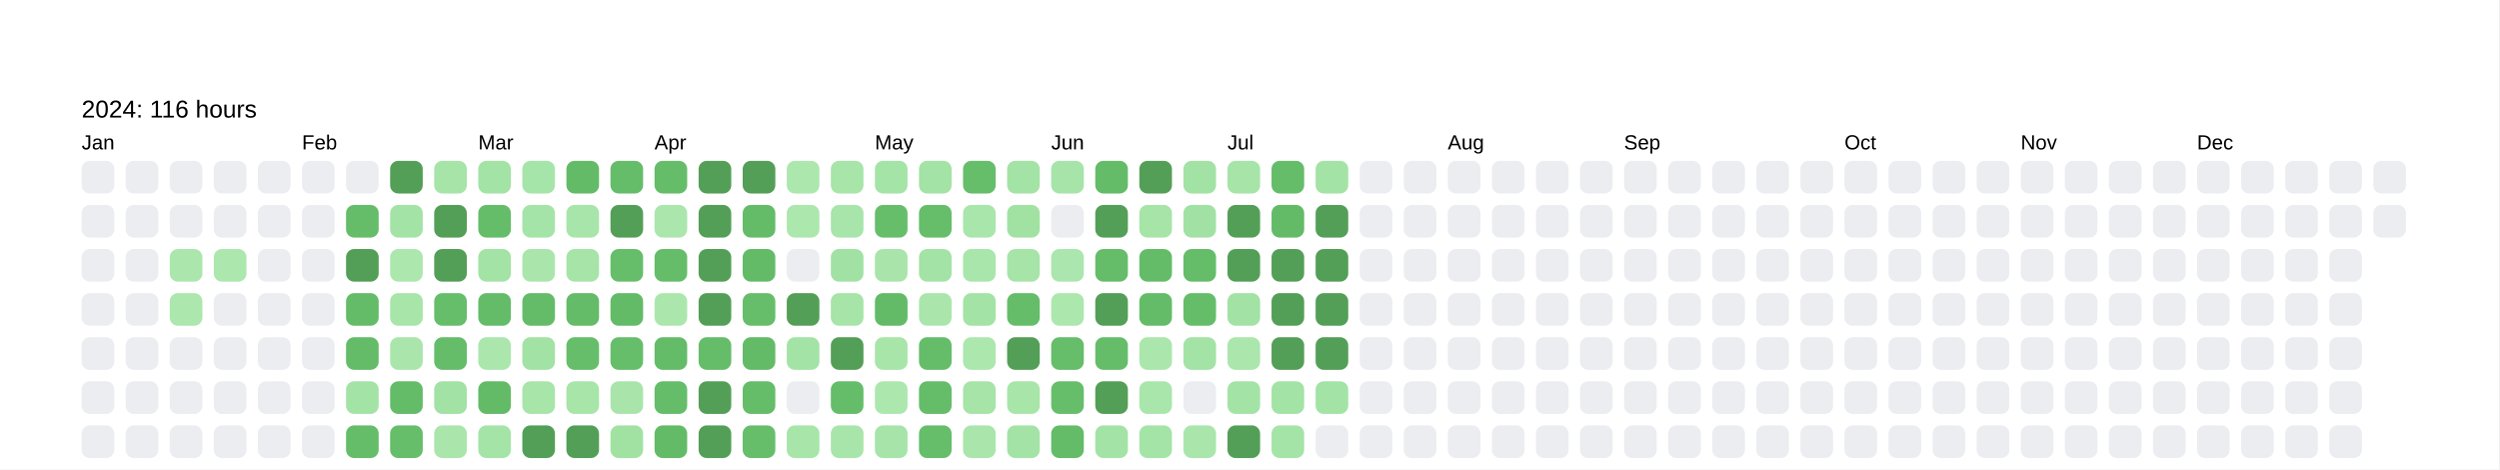
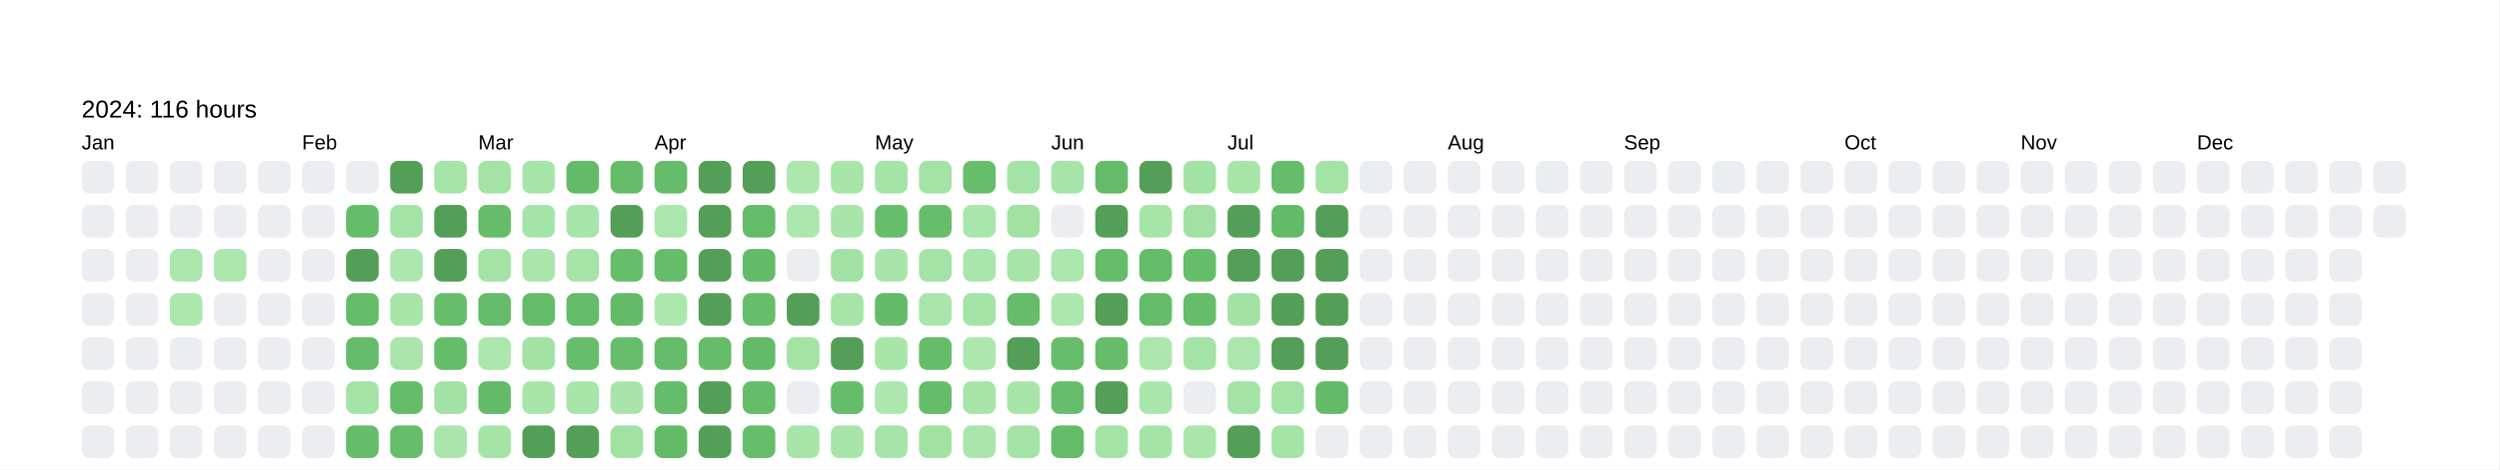
<svg xmlns="http://www.w3.org/2000/svg" baseProfile="full" height="57.5mm" version="1.1" viewBox="0,0,306.2,57.5" width="306.2mm">
  <defs />
  <rect fill="#FFFFFF" height="57.5" width="306.2" x="0" y="0" />
  <text fill="#000000" style="font-size:6px; font-family:Arial; font-weight:bold;" x="10" y="10" />
  <text fill="#000000" style="font-size:3px; font-family:Arial;" x="10" y="14.4">2024: 116 hours</text>
  <text fill="#000000" style="font-size:2.5px; font-family:Arial" x="10" y="18.3">Jan</text>
  <rect fill="#EBEDF0" height="4" rx="1" ry="1" width="4" x="10" y="19.7" />
  <rect fill="#EBEDF0" height="4" rx="1" ry="1" width="4" x="10" y="25.1" />
  <rect fill="#EBEDF0" height="4" rx="1" ry="1" width="4" x="10" y="30.5" />
  <rect fill="#EBEDF0" height="4" rx="1" ry="1" width="4" x="10" y="35.9" />
  <rect fill="#EBEDF0" height="4" rx="1" ry="1" width="4" x="10" y="41.3" />
  <rect fill="#EBEDF0" height="4" rx="1" ry="1" width="4" x="10" y="46.7" />
  <rect fill="#EBEDF0" height="4" rx="1" ry="1" width="4" x="10" y="52.1" />
  <rect fill="#EBEDF0" height="4" rx="1" ry="1" width="4" x="15.4" y="19.7" />
  <rect fill="#EBEDF0" height="4" rx="1" ry="1" width="4" x="15.4" y="25.1" />
  <rect fill="#EBEDF0" height="4" rx="1" ry="1" width="4" x="15.4" y="30.5" />
  <rect fill="#EBEDF0" height="4" rx="1" ry="1" width="4" x="15.4" y="35.9" />
  <rect fill="#EBEDF0" height="4" rx="1" ry="1" width="4" x="15.4" y="41.3" />
  <rect fill="#EBEDF0" height="4" rx="1" ry="1" width="4" x="15.4" y="46.7" />
  <rect fill="#EBEDF0" height="4" rx="1" ry="1" width="4" x="15.4" y="52.1" />
  <rect fill="#EBEDF0" height="4" rx="1" ry="1" width="4" x="20.8" y="19.7" />
  <rect fill="#EBEDF0" height="4" rx="1" ry="1" width="4" x="20.8" y="25.1" />
  <rect fill="#abe7ad" height="4" rx="1" ry="1" width="4" x="20.8" y="30.5" />
  <rect fill="#ace7ae" height="4" rx="1" ry="1" width="4" x="20.8" y="35.9" />
  <rect fill="#EBEDF0" height="4" rx="1" ry="1" width="4" x="20.8" y="41.3" />
  <rect fill="#EBEDF0" height="4" rx="1" ry="1" width="4" x="20.8" y="46.7" />
  <rect fill="#EBEDF0" height="4" rx="1" ry="1" width="4" x="20.8" y="52.1" />
  <rect fill="#EBEDF0" height="4" rx="1" ry="1" width="4" x="26.2" y="19.7" />
  <rect fill="#EBEDF0" height="4" rx="1" ry="1" width="4" x="26.2" y="25.1" />
  <rect fill="#ace7ae" height="4" rx="1" ry="1" width="4" x="26.2" y="30.5" />
  <rect fill="#EBEDF0" height="4" rx="1" ry="1" width="4" x="26.2" y="35.9" />
  <rect fill="#EBEDF0" height="4" rx="1" ry="1" width="4" x="26.2" y="41.3" />
  <rect fill="#EBEDF0" height="4" rx="1" ry="1" width="4" x="26.2" y="46.7" />
  <rect fill="#EBEDF0" height="4" rx="1" ry="1" width="4" x="26.2" y="52.1" />
  <rect fill="#EBEDF0" height="4" rx="1" ry="1" width="4" x="31.6" y="19.7" />
  <rect fill="#EBEDF0" height="4" rx="1" ry="1" width="4" x="31.6" y="25.1" />
  <rect fill="#EBEDF0" height="4" rx="1" ry="1" width="4" x="31.6" y="30.5" />
  <rect fill="#EBEDF0" height="4" rx="1" ry="1" width="4" x="31.6" y="35.9" />
  <rect fill="#EBEDF0" height="4" rx="1" ry="1" width="4" x="31.6" y="41.3" />
  <rect fill="#EBEDF0" height="4" rx="1" ry="1" width="4" x="31.6" y="46.7" />
  <rect fill="#EBEDF0" height="4" rx="1" ry="1" width="4" x="31.6" y="52.1" />
  <text fill="#000000" style="font-size:2.5px; font-family:Arial" x="37.0" y="18.3">Feb</text>
  <rect fill="#EBEDF0" height="4" rx="1" ry="1" width="4" x="37.0" y="19.7" />
  <rect fill="#EBEDF0" height="4" rx="1" ry="1" width="4" x="37.0" y="25.1" />
  <rect fill="#EBEDF0" height="4" rx="1" ry="1" width="4" x="37.0" y="30.5" />
  <rect fill="#EBEDF0" height="4" rx="1" ry="1" width="4" x="37.0" y="35.9" />
  <rect fill="#EBEDF0" height="4" rx="1" ry="1" width="4" x="37.0" y="41.3" />
  <rect fill="#EBEDF0" height="4" rx="1" ry="1" width="4" x="37.0" y="46.7" />
  <rect fill="#EBEDF0" height="4" rx="1" ry="1" width="4" x="37.0" y="52.1" />
  <rect fill="#EBEDF0" height="4" rx="1" ry="1" width="4" x="42.4" y="19.7" />
  <rect fill="#65bc69" height="4" rx="1" ry="1" width="4" x="42.4" y="25.1" />
  <rect fill="#549F57" height="4" rx="1" ry="1" width="4" x="42.4" y="30.5" />
  <rect fill="#64bc68" height="4" rx="1" ry="1" width="4" x="42.4" y="35.9" />
  <rect fill="#64bc69" height="4" rx="1" ry="1" width="4" x="42.4" y="41.3" />
  <rect fill="#a4e3a6" height="4" rx="1" ry="1" width="4" x="42.4" y="46.7" />
  <rect fill="#65bd6a" height="4" rx="1" ry="1" width="4" x="42.4" y="52.1" />
  <rect fill="#549F57" height="4" rx="1" ry="1" width="4" x="47.8" y="19.7" />
  <rect fill="#a4e3a6" height="4" rx="1" ry="1" width="4" x="47.8" y="25.1" />
  <rect fill="#ace7ae" height="4" rx="1" ry="1" width="4" x="47.8" y="30.5" />
  <rect fill="#a7e5a9" height="4" rx="1" ry="1" width="4" x="47.8" y="35.9" />
  <rect fill="#aae6ac" height="4" rx="1" ry="1" width="4" x="47.8" y="41.3" />
  <rect fill="#64bc69" height="4" rx="1" ry="1" width="4" x="47.8" y="46.7" />
  <rect fill="#66bd6a" height="4" rx="1" ry="1" width="4" x="47.8" y="52.1" />
  <rect fill="#a6e4a8" height="4" rx="1" ry="1" width="4" x="53.2" y="19.7" />
  <rect fill="#549F57" height="4" rx="1" ry="1" width="4" x="53.2" y="25.1" />
  <rect fill="#549F57" height="4" rx="1" ry="1" width="4" x="53.2" y="30.5" />
  <rect fill="#66be6b" height="4" rx="1" ry="1" width="4" x="53.2" y="35.9" />
  <rect fill="#65bd6a" height="4" rx="1" ry="1" width="4" x="53.2" y="41.3" />
  <rect fill="#a2e2a4" height="4" rx="1" ry="1" width="4" x="53.2" y="46.7" />
  <rect fill="#aae6ac" height="4" rx="1" ry="1" width="4" x="53.2" y="52.1" />
  <text fill="#000000" style="font-size:2.5px; font-family:Arial" x="58.6" y="18.3">Mar</text>
  <rect fill="#a3e3a5" height="4" rx="1" ry="1" width="4" x="58.6" y="19.7" />
  <rect fill="#65bd6a" height="4" rx="1" ry="1" width="4" x="58.6" y="25.1" />
  <rect fill="#a3e3a5" height="4" rx="1" ry="1" width="4" x="58.6" y="30.5" />
  <rect fill="#64bc69" height="4" rx="1" ry="1" width="4" x="58.6" y="35.9" />
  <rect fill="#abe7ad" height="4" rx="1" ry="1" width="4" x="58.6" y="41.3" />
  <rect fill="#63bb68" height="4" rx="1" ry="1" width="4" x="58.6" y="46.7" />
  <rect fill="#a5e4a7" height="4" rx="1" ry="1" width="4" x="58.6" y="52.1" />
  <rect fill="#a6e5a9" height="4" rx="1" ry="1" width="4" x="64" y="19.7" />
  <rect fill="#a5e4a8" height="4" rx="1" ry="1" width="4" x="64" y="25.1" />
  <rect fill="#aae6ac" height="4" rx="1" ry="1" width="4" x="64" y="30.5" />
  <rect fill="#64bc68" height="4" rx="1" ry="1" width="4" x="64" y="35.9" />
  <rect fill="#a2e2a4" height="4" rx="1" ry="1" width="4" x="64" y="41.3" />
  <rect fill="#a7e5a9" height="4" rx="1" ry="1" width="4" x="64" y="46.7" />
  <rect fill="#549F57" height="4" rx="1" ry="1" width="4" x="64" y="52.1" />
  <rect fill="#63bb68" height="4" rx="1" ry="1" width="4" x="69.4" y="19.7" />
  <rect fill="#a8e5aa" height="4" rx="1" ry="1" width="4" x="69.4" y="25.1" />
  <rect fill="#a6e4a8" height="4" rx="1" ry="1" width="4" x="69.4" y="30.5" />
  <rect fill="#64bb68" height="4" rx="1" ry="1" width="4" x="69.4" y="35.9" />
  <rect fill="#66be6a" height="4" rx="1" ry="1" width="4" x="69.4" y="41.3" />
  <rect fill="#a7e5a9" height="4" rx="1" ry="1" width="4" x="69.4" y="46.7" />
  <rect fill="#549F57" height="4" rx="1" ry="1" width="4" x="69.4" y="52.1" />
  <rect fill="#65bd6a" height="4" rx="1" ry="1" width="4" x="74.8" y="19.7" />
  <rect fill="#549F57" height="4" rx="1" ry="1" width="4" x="74.8" y="25.1" />
  <rect fill="#66be6b" height="4" rx="1" ry="1" width="4" x="74.8" y="30.5" />
  <rect fill="#63bb68" height="4" rx="1" ry="1" width="4" x="74.8" y="35.9" />
  <rect fill="#66be6b" height="4" rx="1" ry="1" width="4" x="74.8" y="41.3" />
  <rect fill="#a9e5ab" height="4" rx="1" ry="1" width="4" x="74.8" y="46.7" />
  <rect fill="#a1e2a3" height="4" rx="1" ry="1" width="4" x="74.8" y="52.1" />
  <text fill="#000000" style="font-size:2.5px; font-family:Arial" x="80.2" y="18.3">Apr</text>
  <rect fill="#65bd6a" height="4" rx="1" ry="1" width="4" x="80.2" y="19.7" />
  <rect fill="#abe6ad" height="4" rx="1" ry="1" width="4" x="80.2" y="25.1" />
  <rect fill="#65bd69" height="4" rx="1" ry="1" width="4" x="80.2" y="30.5" />
  <rect fill="#abe7ad" height="4" rx="1" ry="1" width="4" x="80.2" y="35.9" />
  <rect fill="#64bc69" height="4" rx="1" ry="1" width="4" x="80.2" y="41.3" />
  <rect fill="#65bd6a" height="4" rx="1" ry="1" width="4" x="80.2" y="46.7" />
  <rect fill="#63bb68" height="4" rx="1" ry="1" width="4" x="80.2" y="52.1" />
  <rect fill="#549F57" height="4" rx="1" ry="1" width="4" x="85.6" y="19.7" />
  <rect fill="#549F57" height="4" rx="1" ry="1" width="4" x="85.6" y="25.1" />
  <rect fill="#549F57" height="4" rx="1" ry="1" width="4" x="85.6" y="30.5" />
  <rect fill="#549F57" height="4" rx="1" ry="1" width="4" x="85.6" y="35.9" />
  <rect fill="#65bc69" height="4" rx="1" ry="1" width="4" x="85.6" y="41.3" />
  <rect fill="#549F57" height="4" rx="1" ry="1" width="4" x="85.6" y="46.7" />
  <rect fill="#549F57" height="4" rx="1" ry="1" width="4" x="85.6" y="52.1" />
  <rect fill="#549F57" height="4" rx="1" ry="1" width="4" x="91" y="19.7" />
  <rect fill="#64bc69" height="4" rx="1" ry="1" width="4" x="91" y="25.1" />
  <rect fill="#63bb68" height="4" rx="1" ry="1" width="4" x="91" y="30.5" />
  <rect fill="#66be6a" height="4" rx="1" ry="1" width="4" x="91" y="35.9" />
  <rect fill="#63bb68" height="4" rx="1" ry="1" width="4" x="91" y="41.3" />
  <rect fill="#65bd6a" height="4" rx="1" ry="1" width="4" x="91" y="46.7" />
  <rect fill="#66be6b" height="4" rx="1" ry="1" width="4" x="91" y="52.1" />
  <rect fill="#ace7ae" height="4" rx="1" ry="1" width="4" x="96.4" y="19.7" />
  <rect fill="#ace7ae" height="4" rx="1" ry="1" width="4" x="96.4" y="25.1" />
  <rect fill="#EBEDF0" height="4" rx="1" ry="1" width="4" x="96.4" y="30.5" />
  <rect fill="#549F57" height="4" rx="1" ry="1" width="4" x="96.4" y="35.9" />
  <rect fill="#a4e3a6" height="4" rx="1" ry="1" width="4" x="96.4" y="41.3" />
  <rect fill="#EBEDF0" height="4" rx="1" ry="1" width="4" x="96.4" y="46.7" />
  <rect fill="#a7e5a9" height="4" rx="1" ry="1" width="4" x="96.4" y="52.1" />
  <rect fill="#a7e5a9" height="4" rx="1" ry="1" width="4" x="101.8" y="19.7" />
  <rect fill="#a7e5aa" height="4" rx="1" ry="1" width="4" x="101.8" y="25.1" />
  <rect fill="#a1e2a4" height="4" rx="1" ry="1" width="4" x="101.8" y="30.5" />
  <rect fill="#a6e4a8" height="4" rx="1" ry="1" width="4" x="101.8" y="35.9" />
  <rect fill="#549F57" height="4" rx="1" ry="1" width="4" x="101.8" y="41.3" />
  <rect fill="#65bd6a" height="4" rx="1" ry="1" width="4" x="101.8" y="46.7" />
  <rect fill="#a8e5aa" height="4" rx="1" ry="1" width="4" x="101.8" y="52.1" />
  <text fill="#000000" style="font-size:2.5px; font-family:Arial" x="107.2" y="18.3">May</text>
  <rect fill="#a5e4a7" height="4" rx="1" ry="1" width="4" x="107.2" y="19.7" />
  <rect fill="#66be6b" height="4" rx="1" ry="1" width="4" x="107.2" y="25.1" />
  <rect fill="#a9e5ab" height="4" rx="1" ry="1" width="4" x="107.2" y="30.5" />
  <rect fill="#63bb68" height="4" rx="1" ry="1" width="4" x="107.2" y="35.9" />
  <rect fill="#a7e5a9" height="4" rx="1" ry="1" width="4" x="107.2" y="41.3" />
  <rect fill="#ace7ae" height="4" rx="1" ry="1" width="4" x="107.2" y="46.7" />
  <rect fill="#a6e4a9" height="4" rx="1" ry="1" width="4" x="107.2" y="52.1" />
  <rect fill="#a3e3a5" height="4" rx="1" ry="1" width="4" x="112.6" y="19.7" />
  <rect fill="#66be6b" height="4" rx="1" ry="1" width="4" x="112.6" y="25.1" />
  <rect fill="#a3e3a6" height="4" rx="1" ry="1" width="4" x="112.6" y="30.5" />
  <rect fill="#aae6ac" height="4" rx="1" ry="1" width="4" x="112.6" y="35.9" />
  <rect fill="#65bd6a" height="4" rx="1" ry="1" width="4" x="112.6" y="41.3" />
  <rect fill="#65bd6a" height="4" rx="1" ry="1" width="4" x="112.6" y="46.7" />
-   <rect fill="#66be6b" height="4" rx="1" ry="1" width="4" x="112.6" y="52.1" />
+   <rect fill="#a1e2a3" height="4" rx="1" ry="1" width="4" x="112.6" y="52.1" />
  <rect fill="#66be6b" height="4" rx="1" ry="1" width="4" x="118" y="19.7" />
  <rect fill="#a9e6ab" height="4" rx="1" ry="1" width="4" x="118" y="25.1" />
  <rect fill="#a9e6ab" height="4" rx="1" ry="1" width="4" x="118" y="30.5" />
  <rect fill="#a3e3a5" height="4" rx="1" ry="1" width="4" x="118" y="35.9" />
  <rect fill="#ace7ae" height="4" rx="1" ry="1" width="4" x="118" y="41.3" />
  <rect fill="#a6e4a8" height="4" rx="1" ry="1" width="4" x="118" y="46.7" />
  <rect fill="#aae6ac" height="4" rx="1" ry="1" width="4" x="118" y="52.1" />
  <rect fill="#a4e3a6" height="4" rx="1" ry="1" width="4" x="123.4" y="19.7" />
  <rect fill="#a1e2a3" height="4" rx="1" ry="1" width="4" x="123.4" y="25.1" />
  <rect fill="#a6e4a8" height="4" rx="1" ry="1" width="4" x="123.4" y="30.5" />
  <rect fill="#65bd6a" height="4" rx="1" ry="1" width="4" x="123.4" y="35.9" />
  <rect fill="#549F57" height="4" rx="1" ry="1" width="4" x="123.4" y="41.3" />
  <rect fill="#a7e5a9" height="4" rx="1" ry="1" width="4" x="123.4" y="46.7" />
  <rect fill="#a4e3a6" height="4" rx="1" ry="1" width="4" x="123.4" y="52.1" />
  <text fill="#000000" style="font-size:2.5px; font-family:Arial" x="128.8" y="18.3">Jun</text>
  <rect fill="#a6e4a9" height="4" rx="1" ry="1" width="4" x="128.8" y="19.7" />
  <rect fill="#EBEDF0" height="4" rx="1" ry="1" width="4" x="128.8" y="25.1" />
  <rect fill="#aae6ad" height="4" rx="1" ry="1" width="4" x="128.8" y="30.5" />
  <rect fill="#ace7ae" height="4" rx="1" ry="1" width="4" x="128.8" y="35.9" />
  <rect fill="#66bd6a" height="4" rx="1" ry="1" width="4" x="128.8" y="41.3" />
  <rect fill="#66be6b" height="4" rx="1" ry="1" width="4" x="128.8" y="46.7" />
  <rect fill="#64bc69" height="4" rx="1" ry="1" width="4" x="128.8" y="52.1" />
  <rect fill="#64bc69" height="4" rx="1" ry="1" width="4" x="134.2" y="19.7" />
  <rect fill="#549F57" height="4" rx="1" ry="1" width="4" x="134.2" y="25.1" />
  <rect fill="#65bd6a" height="4" rx="1" ry="1" width="4" x="134.2" y="30.5" />
  <rect fill="#549F57" height="4" rx="1" ry="1" width="4" x="134.2" y="35.9" />
  <rect fill="#65bd6a" height="4" rx="1" ry="1" width="4" x="134.2" y="41.3" />
  <rect fill="#549F57" height="4" rx="1" ry="1" width="4" x="134.2" y="46.7" />
  <rect fill="#a4e3a6" height="4" rx="1" ry="1" width="4" x="134.2" y="52.1" />
  <rect fill="#549F57" height="4" rx="1" ry="1" width="4" x="139.6" y="19.7" />
  <rect fill="#a6e4a8" height="4" rx="1" ry="1" width="4" x="139.6" y="25.1" />
  <rect fill="#64bc69" height="4" rx="1" ry="1" width="4" x="139.6" y="30.5" />
  <rect fill="#64bc69" height="4" rx="1" ry="1" width="4" x="139.6" y="35.9" />
  <rect fill="#abe7ad" height="4" rx="1" ry="1" width="4" x="139.6" y="41.3" />
  <rect fill="#a9e6ac" height="4" rx="1" ry="1" width="4" x="139.6" y="46.7" />
  <rect fill="#a5e4a7" height="4" rx="1" ry="1" width="4" x="139.6" y="52.1" />
  <rect fill="#a2e3a5" height="4" rx="1" ry="1" width="4" x="145" y="19.7" />
  <rect fill="#a1e2a4" height="4" rx="1" ry="1" width="4" x="145" y="25.1" />
  <rect fill="#65bd6a" height="4" rx="1" ry="1" width="4" x="145" y="30.5" />
  <rect fill="#65bd6a" height="4" rx="1" ry="1" width="4" x="145" y="35.9" />
  <rect fill="#a3e3a5" height="4" rx="1" ry="1" width="4" x="145" y="41.3" />
  <rect fill="#EBEDF0" height="4" rx="1" ry="1" width="4" x="145" y="46.7" />
  <rect fill="#aae6ac" height="4" rx="1" ry="1" width="4" x="145" y="52.1" />
  <text fill="#000000" style="font-size:2.5px; font-family:Arial" x="150.4" y="18.3">Jul</text>
  <rect fill="#a6e4a8" height="4" rx="1" ry="1" width="4" x="150.4" y="19.7" />
  <rect fill="#549F57" height="4" rx="1" ry="1" width="4" x="150.4" y="25.1" />
  <rect fill="#549F57" height="4" rx="1" ry="1" width="4" x="150.4" y="30.5" />
  <rect fill="#a2e2a4" height="4" rx="1" ry="1" width="4" x="150.4" y="35.9" />
  <rect fill="#abe6ad" height="4" rx="1" ry="1" width="4" x="150.4" y="41.3" />
  <rect fill="#a4e3a6" height="4" rx="1" ry="1" width="4" x="150.4" y="46.7" />
  <rect fill="#549F57" height="4" rx="1" ry="1" width="4" x="150.4" y="52.1" />
  <rect fill="#65bd69" height="4" rx="1" ry="1" width="4" x="155.8" y="19.7" />
  <rect fill="#63bb68" height="4" rx="1" ry="1" width="4" x="155.8" y="25.1" />
  <rect fill="#549F57" height="4" rx="1" ry="1" width="4" x="155.8" y="30.5" />
  <rect fill="#549F57" height="4" rx="1" ry="1" width="4" x="155.8" y="35.9" />
  <rect fill="#549F57" height="4" rx="1" ry="1" width="4" x="155.8" y="41.3" />
  <rect fill="#a3e3a5" height="4" rx="1" ry="1" width="4" x="155.8" y="46.7" />
  <rect fill="#a5e4a7" height="4" rx="1" ry="1" width="4" x="155.8" y="52.1" />
  <rect fill="#a4e3a6" height="4" rx="1" ry="1" width="4" x="161.2" y="19.7" />
  <rect fill="#549F57" height="4" rx="1" ry="1" width="4" x="161.2" y="25.1" />
  <rect fill="#549F57" height="4" rx="1" ry="1" width="4" x="161.2" y="30.5" />
  <rect fill="#549F57" height="4" rx="1" ry="1" width="4" x="161.2" y="35.9" />
  <rect fill="#549F57" height="4" rx="1" ry="1" width="4" x="161.2" y="41.3" />
-   <rect fill="#a4e3a6" height="4" rx="1" ry="1" width="4" x="161.2" y="46.7" />
+   <rect fill="#63bb68" height="4" rx="1" ry="1" width="4" x="161.2" y="46.7" />
  <rect fill="#EBEDF0" height="4" rx="1" ry="1" width="4" x="161.2" y="52.1" />
  <rect fill="#EBEDF0" height="4" rx="1" ry="1" width="4" x="166.6" y="19.7" />
  <rect fill="#EBEDF0" height="4" rx="1" ry="1" width="4" x="166.6" y="25.1" />
  <rect fill="#EBEDF0" height="4" rx="1" ry="1" width="4" x="166.6" y="30.5" />
  <rect fill="#EBEDF0" height="4" rx="1" ry="1" width="4" x="166.6" y="35.9" />
  <rect fill="#EBEDF0" height="4" rx="1" ry="1" width="4" x="166.6" y="41.3" />
  <rect fill="#EBEDF0" height="4" rx="1" ry="1" width="4" x="166.6" y="46.7" />
  <rect fill="#EBEDF0" height="4" rx="1" ry="1" width="4" x="166.6" y="52.1" />
  <rect fill="#EBEDF0" height="4" rx="1" ry="1" width="4" x="172" y="19.7" />
  <rect fill="#EBEDF0" height="4" rx="1" ry="1" width="4" x="172" y="25.1" />
  <rect fill="#EBEDF0" height="4" rx="1" ry="1" width="4" x="172" y="30.5" />
  <rect fill="#EBEDF0" height="4" rx="1" ry="1" width="4" x="172" y="35.9" />
  <rect fill="#EBEDF0" height="4" rx="1" ry="1" width="4" x="172" y="41.3" />
  <rect fill="#EBEDF0" height="4" rx="1" ry="1" width="4" x="172" y="46.7" />
  <rect fill="#EBEDF0" height="4" rx="1" ry="1" width="4" x="172" y="52.1" />
  <text fill="#000000" style="font-size:2.5px; font-family:Arial" x="177.4" y="18.3">Aug</text>
  <rect fill="#EBEDF0" height="4" rx="1" ry="1" width="4" x="177.4" y="19.7" />
  <rect fill="#EBEDF0" height="4" rx="1" ry="1" width="4" x="177.4" y="25.1" />
  <rect fill="#EBEDF0" height="4" rx="1" ry="1" width="4" x="177.4" y="30.5" />
  <rect fill="#EBEDF0" height="4" rx="1" ry="1" width="4" x="177.4" y="35.9" />
  <rect fill="#EBEDF0" height="4" rx="1" ry="1" width="4" x="177.4" y="41.3" />
  <rect fill="#EBEDF0" height="4" rx="1" ry="1" width="4" x="177.4" y="46.7" />
  <rect fill="#EBEDF0" height="4" rx="1" ry="1" width="4" x="177.4" y="52.1" />
  <rect fill="#EBEDF0" height="4" rx="1" ry="1" width="4" x="182.8" y="19.7" />
  <rect fill="#EBEDF0" height="4" rx="1" ry="1" width="4" x="182.8" y="25.1" />
  <rect fill="#EBEDF0" height="4" rx="1" ry="1" width="4" x="182.8" y="30.5" />
  <rect fill="#EBEDF0" height="4" rx="1" ry="1" width="4" x="182.8" y="35.9" />
  <rect fill="#EBEDF0" height="4" rx="1" ry="1" width="4" x="182.8" y="41.3" />
  <rect fill="#EBEDF0" height="4" rx="1" ry="1" width="4" x="182.8" y="46.7" />
  <rect fill="#EBEDF0" height="4" rx="1" ry="1" width="4" x="182.8" y="52.1" />
  <rect fill="#EBEDF0" height="4" rx="1" ry="1" width="4" x="188.2" y="19.7" />
  <rect fill="#EBEDF0" height="4" rx="1" ry="1" width="4" x="188.2" y="25.1" />
  <rect fill="#EBEDF0" height="4" rx="1" ry="1" width="4" x="188.2" y="30.5" />
  <rect fill="#EBEDF0" height="4" rx="1" ry="1" width="4" x="188.2" y="35.9" />
  <rect fill="#EBEDF0" height="4" rx="1" ry="1" width="4" x="188.2" y="41.3" />
  <rect fill="#EBEDF0" height="4" rx="1" ry="1" width="4" x="188.2" y="46.7" />
  <rect fill="#EBEDF0" height="4" rx="1" ry="1" width="4" x="188.2" y="52.1" />
  <rect fill="#EBEDF0" height="4" rx="1" ry="1" width="4" x="193.6" y="19.7" />
  <rect fill="#EBEDF0" height="4" rx="1" ry="1" width="4" x="193.6" y="25.1" />
  <rect fill="#EBEDF0" height="4" rx="1" ry="1" width="4" x="193.6" y="30.5" />
  <rect fill="#EBEDF0" height="4" rx="1" ry="1" width="4" x="193.6" y="35.9" />
  <rect fill="#EBEDF0" height="4" rx="1" ry="1" width="4" x="193.6" y="41.3" />
  <rect fill="#EBEDF0" height="4" rx="1" ry="1" width="4" x="193.6" y="46.7" />
  <rect fill="#EBEDF0" height="4" rx="1" ry="1" width="4" x="193.6" y="52.1" />
  <text fill="#000000" style="font-size:2.5px; font-family:Arial" x="199" y="18.3">Sep</text>
  <rect fill="#EBEDF0" height="4" rx="1" ry="1" width="4" x="199" y="19.7" />
  <rect fill="#EBEDF0" height="4" rx="1" ry="1" width="4" x="199" y="25.1" />
  <rect fill="#EBEDF0" height="4" rx="1" ry="1" width="4" x="199" y="30.5" />
  <rect fill="#EBEDF0" height="4" rx="1" ry="1" width="4" x="199" y="35.9" />
  <rect fill="#EBEDF0" height="4" rx="1" ry="1" width="4" x="199" y="41.3" />
  <rect fill="#EBEDF0" height="4" rx="1" ry="1" width="4" x="199" y="46.7" />
  <rect fill="#EBEDF0" height="4" rx="1" ry="1" width="4" x="199" y="52.1" />
  <rect fill="#EBEDF0" height="4" rx="1" ry="1" width="4" x="204.4" y="19.7" />
  <rect fill="#EBEDF0" height="4" rx="1" ry="1" width="4" x="204.4" y="25.1" />
  <rect fill="#EBEDF0" height="4" rx="1" ry="1" width="4" x="204.4" y="30.5" />
  <rect fill="#EBEDF0" height="4" rx="1" ry="1" width="4" x="204.4" y="35.9" />
  <rect fill="#EBEDF0" height="4" rx="1" ry="1" width="4" x="204.4" y="41.3" />
  <rect fill="#EBEDF0" height="4" rx="1" ry="1" width="4" x="204.4" y="46.7" />
  <rect fill="#EBEDF0" height="4" rx="1" ry="1" width="4" x="204.4" y="52.1" />
  <rect fill="#EBEDF0" height="4" rx="1" ry="1" width="4" x="209.8" y="19.7" />
  <rect fill="#EBEDF0" height="4" rx="1" ry="1" width="4" x="209.8" y="25.1" />
  <rect fill="#EBEDF0" height="4" rx="1" ry="1" width="4" x="209.8" y="30.5" />
  <rect fill="#EBEDF0" height="4" rx="1" ry="1" width="4" x="209.8" y="35.9" />
  <rect fill="#EBEDF0" height="4" rx="1" ry="1" width="4" x="209.8" y="41.3" />
  <rect fill="#EBEDF0" height="4" rx="1" ry="1" width="4" x="209.8" y="46.7" />
  <rect fill="#EBEDF0" height="4" rx="1" ry="1" width="4" x="209.8" y="52.1" />
  <rect fill="#EBEDF0" height="4" rx="1" ry="1" width="4" x="215.2" y="19.7" />
  <rect fill="#EBEDF0" height="4" rx="1" ry="1" width="4" x="215.2" y="25.1" />
  <rect fill="#EBEDF0" height="4" rx="1" ry="1" width="4" x="215.2" y="30.5" />
  <rect fill="#EBEDF0" height="4" rx="1" ry="1" width="4" x="215.2" y="35.9" />
  <rect fill="#EBEDF0" height="4" rx="1" ry="1" width="4" x="215.2" y="41.3" />
  <rect fill="#EBEDF0" height="4" rx="1" ry="1" width="4" x="215.2" y="46.7" />
  <rect fill="#EBEDF0" height="4" rx="1" ry="1" width="4" x="215.2" y="52.1" />
  <rect fill="#EBEDF0" height="4" rx="1" ry="1" width="4" x="220.6" y="19.7" />
  <rect fill="#EBEDF0" height="4" rx="1" ry="1" width="4" x="220.6" y="25.1" />
  <rect fill="#EBEDF0" height="4" rx="1" ry="1" width="4" x="220.6" y="30.5" />
  <rect fill="#EBEDF0" height="4" rx="1" ry="1" width="4" x="220.6" y="35.9" />
  <rect fill="#EBEDF0" height="4" rx="1" ry="1" width="4" x="220.6" y="41.3" />
  <rect fill="#EBEDF0" height="4" rx="1" ry="1" width="4" x="220.6" y="46.7" />
  <rect fill="#EBEDF0" height="4" rx="1" ry="1" width="4" x="220.6" y="52.1" />
  <text fill="#000000" style="font-size:2.5px; font-family:Arial" x="226" y="18.3">Oct</text>
  <rect fill="#EBEDF0" height="4" rx="1" ry="1" width="4" x="226" y="19.7" />
  <rect fill="#EBEDF0" height="4" rx="1" ry="1" width="4" x="226" y="25.1" />
  <rect fill="#EBEDF0" height="4" rx="1" ry="1" width="4" x="226" y="30.5" />
  <rect fill="#EBEDF0" height="4" rx="1" ry="1" width="4" x="226" y="35.9" />
  <rect fill="#EBEDF0" height="4" rx="1" ry="1" width="4" x="226" y="41.3" />
  <rect fill="#EBEDF0" height="4" rx="1" ry="1" width="4" x="226" y="46.7" />
  <rect fill="#EBEDF0" height="4" rx="1" ry="1" width="4" x="226" y="52.1" />
  <rect fill="#EBEDF0" height="4" rx="1" ry="1" width="4" x="231.4" y="19.7" />
  <rect fill="#EBEDF0" height="4" rx="1" ry="1" width="4" x="231.4" y="25.1" />
  <rect fill="#EBEDF0" height="4" rx="1" ry="1" width="4" x="231.4" y="30.5" />
  <rect fill="#EBEDF0" height="4" rx="1" ry="1" width="4" x="231.4" y="35.9" />
  <rect fill="#EBEDF0" height="4" rx="1" ry="1" width="4" x="231.4" y="41.3" />
  <rect fill="#EBEDF0" height="4" rx="1" ry="1" width="4" x="231.4" y="46.7" />
  <rect fill="#EBEDF0" height="4" rx="1" ry="1" width="4" x="231.4" y="52.1" />
  <rect fill="#EBEDF0" height="4" rx="1" ry="1" width="4" x="236.8" y="19.7" />
  <rect fill="#EBEDF0" height="4" rx="1" ry="1" width="4" x="236.8" y="25.1" />
  <rect fill="#EBEDF0" height="4" rx="1" ry="1" width="4" x="236.8" y="30.5" />
  <rect fill="#EBEDF0" height="4" rx="1" ry="1" width="4" x="236.8" y="35.9" />
  <rect fill="#EBEDF0" height="4" rx="1" ry="1" width="4" x="236.8" y="41.3" />
  <rect fill="#EBEDF0" height="4" rx="1" ry="1" width="4" x="236.8" y="46.7" />
  <rect fill="#EBEDF0" height="4" rx="1" ry="1" width="4" x="236.8" y="52.1" />
  <rect fill="#EBEDF0" height="4" rx="1" ry="1" width="4" x="242.2" y="19.7" />
  <rect fill="#EBEDF0" height="4" rx="1" ry="1" width="4" x="242.2" y="25.1" />
  <rect fill="#EBEDF0" height="4" rx="1" ry="1" width="4" x="242.2" y="30.5" />
  <rect fill="#EBEDF0" height="4" rx="1" ry="1" width="4" x="242.2" y="35.9" />
  <rect fill="#EBEDF0" height="4" rx="1" ry="1" width="4" x="242.2" y="41.3" />
  <rect fill="#EBEDF0" height="4" rx="1" ry="1" width="4" x="242.2" y="46.7" />
  <rect fill="#EBEDF0" height="4" rx="1" ry="1" width="4" x="242.2" y="52.1" />
  <text fill="#000000" style="font-size:2.5px; font-family:Arial" x="247.6" y="18.3">Nov</text>
  <rect fill="#EBEDF0" height="4" rx="1" ry="1" width="4" x="247.6" y="19.7" />
  <rect fill="#EBEDF0" height="4" rx="1" ry="1" width="4" x="247.6" y="25.1" />
  <rect fill="#EBEDF0" height="4" rx="1" ry="1" width="4" x="247.6" y="30.5" />
  <rect fill="#EBEDF0" height="4" rx="1" ry="1" width="4" x="247.6" y="35.9" />
  <rect fill="#EBEDF0" height="4" rx="1" ry="1" width="4" x="247.6" y="41.3" />
  <rect fill="#EBEDF0" height="4" rx="1" ry="1" width="4" x="247.6" y="46.7" />
  <rect fill="#EBEDF0" height="4" rx="1" ry="1" width="4" x="247.6" y="52.1" />
  <rect fill="#EBEDF0" height="4" rx="1" ry="1" width="4" x="253" y="19.7" />
  <rect fill="#EBEDF0" height="4" rx="1" ry="1" width="4" x="253" y="25.1" />
  <rect fill="#EBEDF0" height="4" rx="1" ry="1" width="4" x="253" y="30.5" />
  <rect fill="#EBEDF0" height="4" rx="1" ry="1" width="4" x="253" y="35.9" />
  <rect fill="#EBEDF0" height="4" rx="1" ry="1" width="4" x="253" y="41.3" />
  <rect fill="#EBEDF0" height="4" rx="1" ry="1" width="4" x="253" y="46.7" />
  <rect fill="#EBEDF0" height="4" rx="1" ry="1" width="4" x="253" y="52.1" />
  <rect fill="#EBEDF0" height="4" rx="1" ry="1" width="4" x="258.4" y="19.7" />
  <rect fill="#EBEDF0" height="4" rx="1" ry="1" width="4" x="258.4" y="25.1" />
  <rect fill="#EBEDF0" height="4" rx="1" ry="1" width="4" x="258.4" y="30.5" />
  <rect fill="#EBEDF0" height="4" rx="1" ry="1" width="4" x="258.4" y="35.9" />
  <rect fill="#EBEDF0" height="4" rx="1" ry="1" width="4" x="258.4" y="41.3" />
  <rect fill="#EBEDF0" height="4" rx="1" ry="1" width="4" x="258.4" y="46.7" />
  <rect fill="#EBEDF0" height="4" rx="1" ry="1" width="4" x="258.4" y="52.1" />
  <rect fill="#EBEDF0" height="4" rx="1" ry="1" width="4" x="263.8" y="19.7" />
  <rect fill="#EBEDF0" height="4" rx="1" ry="1" width="4" x="263.8" y="25.1" />
  <rect fill="#EBEDF0" height="4" rx="1" ry="1" width="4" x="263.8" y="30.5" />
  <rect fill="#EBEDF0" height="4" rx="1" ry="1" width="4" x="263.8" y="35.9" />
  <rect fill="#EBEDF0" height="4" rx="1" ry="1" width="4" x="263.8" y="41.3" />
  <rect fill="#EBEDF0" height="4" rx="1" ry="1" width="4" x="263.8" y="46.7" />
  <rect fill="#EBEDF0" height="4" rx="1" ry="1" width="4" x="263.8" y="52.1" />
  <text fill="#000000" style="font-size:2.5px; font-family:Arial" x="269.2" y="18.3">Dec</text>
  <rect fill="#EBEDF0" height="4" rx="1" ry="1" width="4" x="269.2" y="19.7" />
  <rect fill="#EBEDF0" height="4" rx="1" ry="1" width="4" x="269.2" y="25.1" />
  <rect fill="#EBEDF0" height="4" rx="1" ry="1" width="4" x="269.2" y="30.5" />
  <rect fill="#EBEDF0" height="4" rx="1" ry="1" width="4" x="269.2" y="35.9" />
  <rect fill="#EBEDF0" height="4" rx="1" ry="1" width="4" x="269.2" y="41.3" />
  <rect fill="#EBEDF0" height="4" rx="1" ry="1" width="4" x="269.2" y="46.7" />
  <rect fill="#EBEDF0" height="4" rx="1" ry="1" width="4" x="269.2" y="52.1" />
  <rect fill="#EBEDF0" height="4" rx="1" ry="1" width="4" x="274.6" y="19.7" />
  <rect fill="#EBEDF0" height="4" rx="1" ry="1" width="4" x="274.6" y="25.1" />
  <rect fill="#EBEDF0" height="4" rx="1" ry="1" width="4" x="274.6" y="30.5" />
  <rect fill="#EBEDF0" height="4" rx="1" ry="1" width="4" x="274.6" y="35.9" />
  <rect fill="#EBEDF0" height="4" rx="1" ry="1" width="4" x="274.6" y="41.3" />
  <rect fill="#EBEDF0" height="4" rx="1" ry="1" width="4" x="274.6" y="46.7" />
  <rect fill="#EBEDF0" height="4" rx="1" ry="1" width="4" x="274.6" y="52.1" />
  <rect fill="#EBEDF0" height="4" rx="1" ry="1" width="4" x="280" y="19.7" />
  <rect fill="#EBEDF0" height="4" rx="1" ry="1" width="4" x="280" y="25.1" />
  <rect fill="#EBEDF0" height="4" rx="1" ry="1" width="4" x="280" y="30.5" />
  <rect fill="#EBEDF0" height="4" rx="1" ry="1" width="4" x="280" y="35.9" />
  <rect fill="#EBEDF0" height="4" rx="1" ry="1" width="4" x="280" y="41.3" />
  <rect fill="#EBEDF0" height="4" rx="1" ry="1" width="4" x="280" y="46.7" />
  <rect fill="#EBEDF0" height="4" rx="1" ry="1" width="4" x="280" y="52.1" />
  <rect fill="#EBEDF0" height="4" rx="1" ry="1" width="4" x="285.4" y="19.7" />
  <rect fill="#EBEDF0" height="4" rx="1" ry="1" width="4" x="285.4" y="25.1" />
  <rect fill="#EBEDF0" height="4" rx="1" ry="1" width="4" x="285.4" y="30.5" />
  <rect fill="#EBEDF0" height="4" rx="1" ry="1" width="4" x="285.4" y="35.9" />
  <rect fill="#EBEDF0" height="4" rx="1" ry="1" width="4" x="285.4" y="41.3" />
  <rect fill="#EBEDF0" height="4" rx="1" ry="1" width="4" x="285.4" y="46.7" />
  <rect fill="#EBEDF0" height="4" rx="1" ry="1" width="4" x="285.4" y="52.1" />
  <rect fill="#EBEDF0" height="4" rx="1" ry="1" width="4" x="290.8" y="19.7" />
  <rect fill="#EBEDF0" height="4" rx="1" ry="1" width="4" x="290.8" y="25.1" />
</svg>
